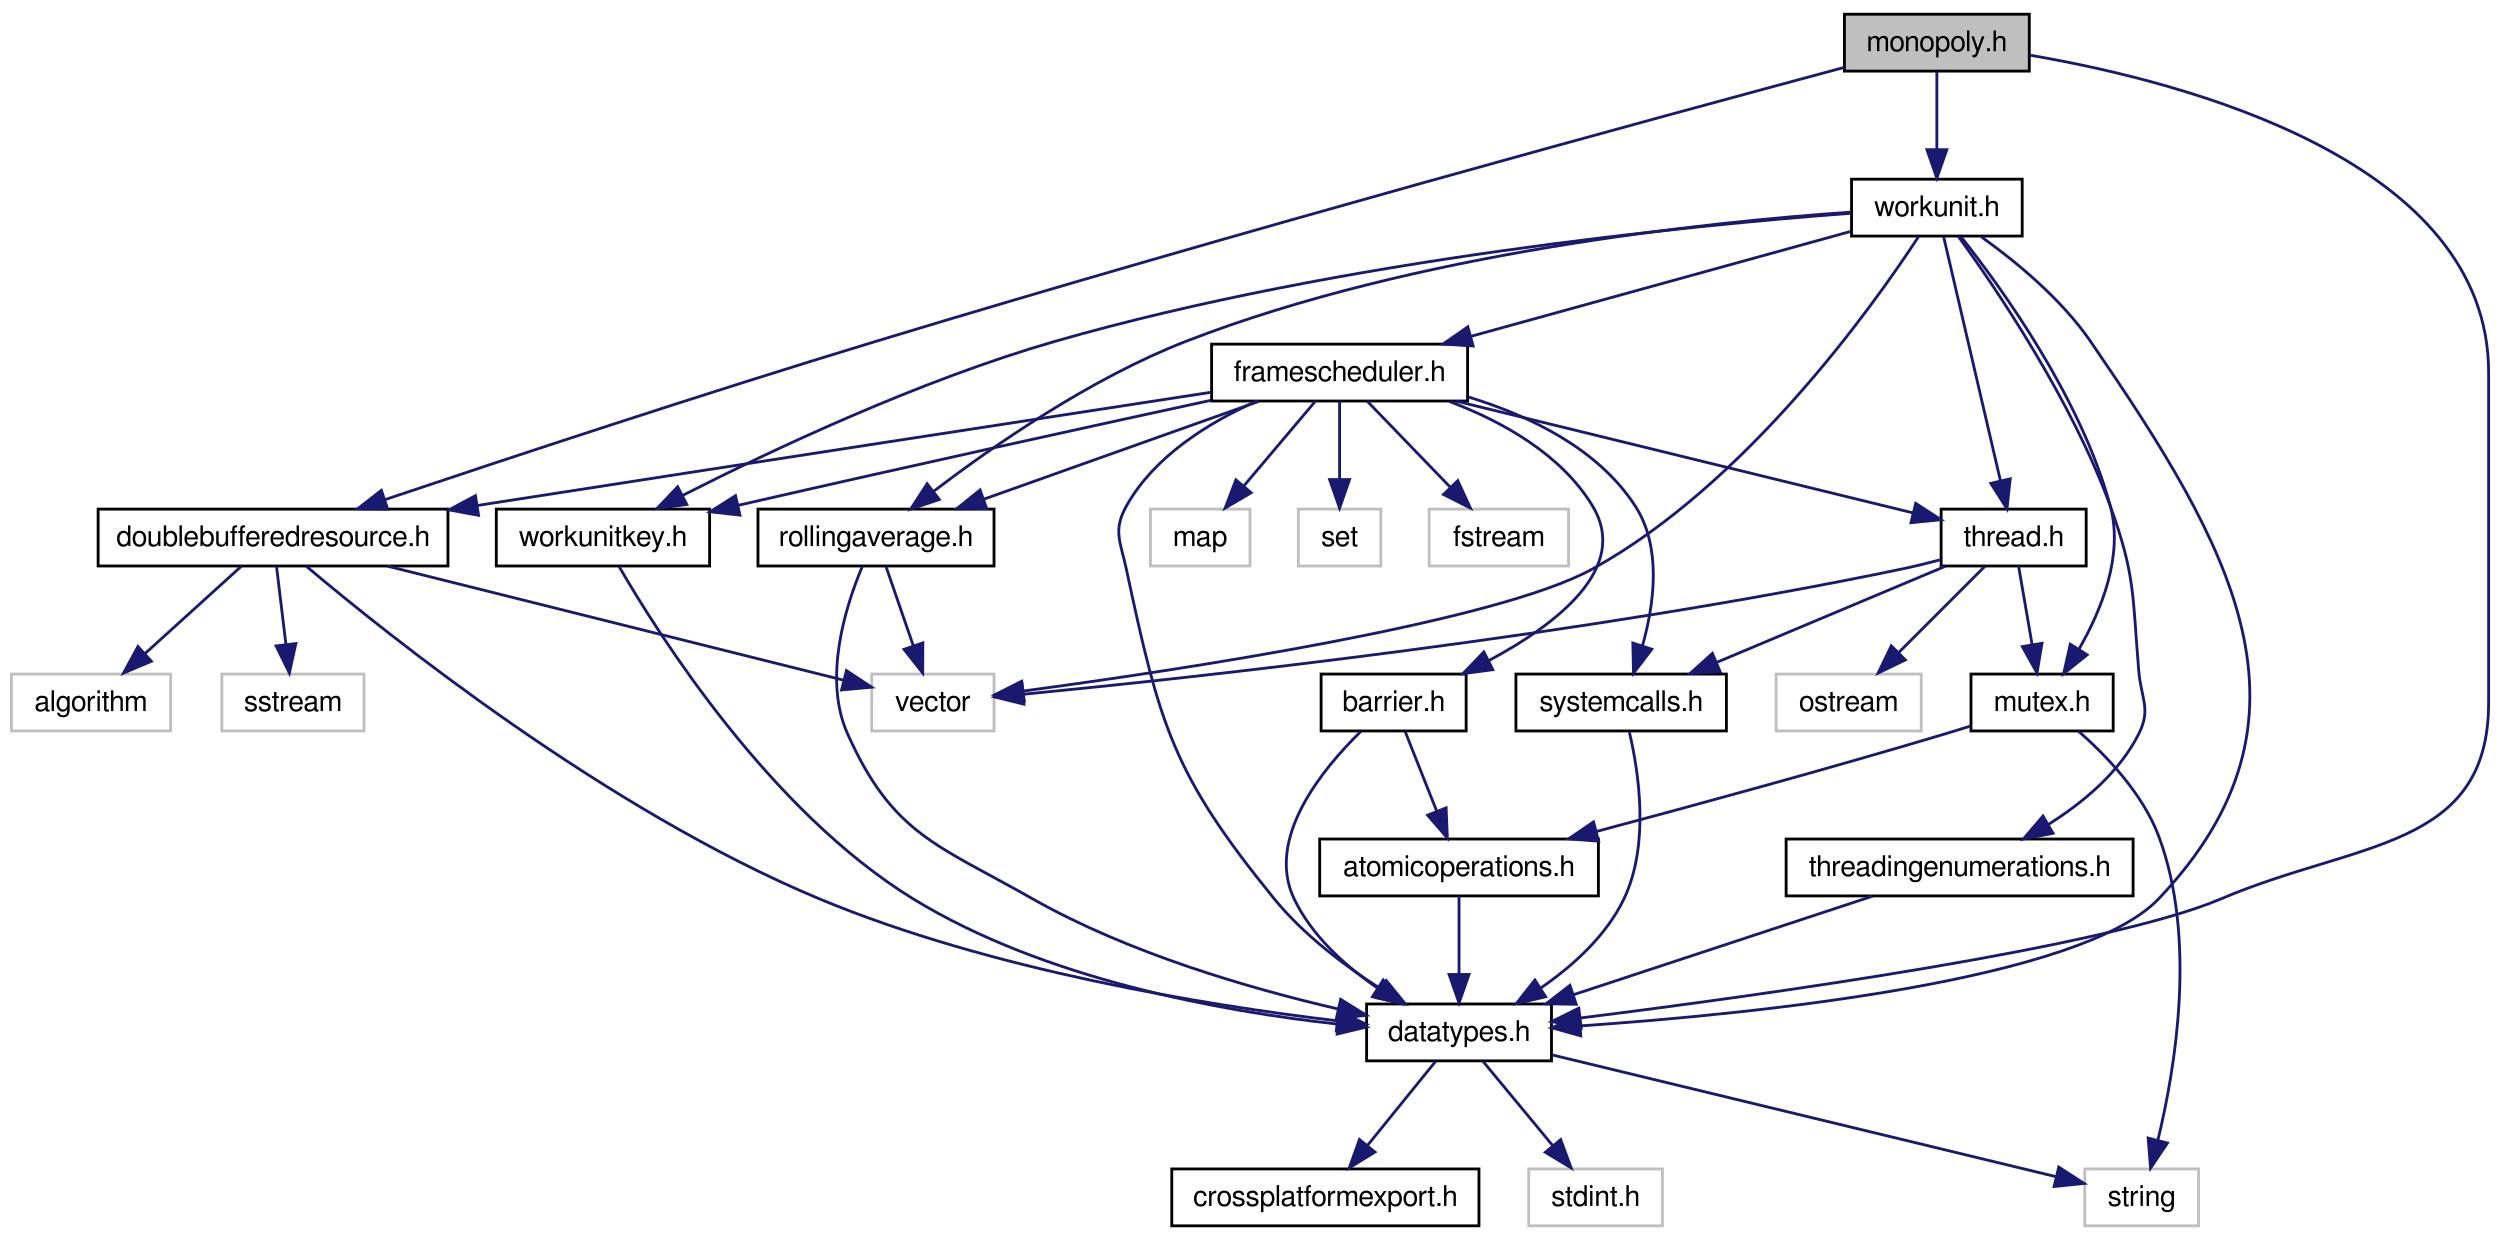
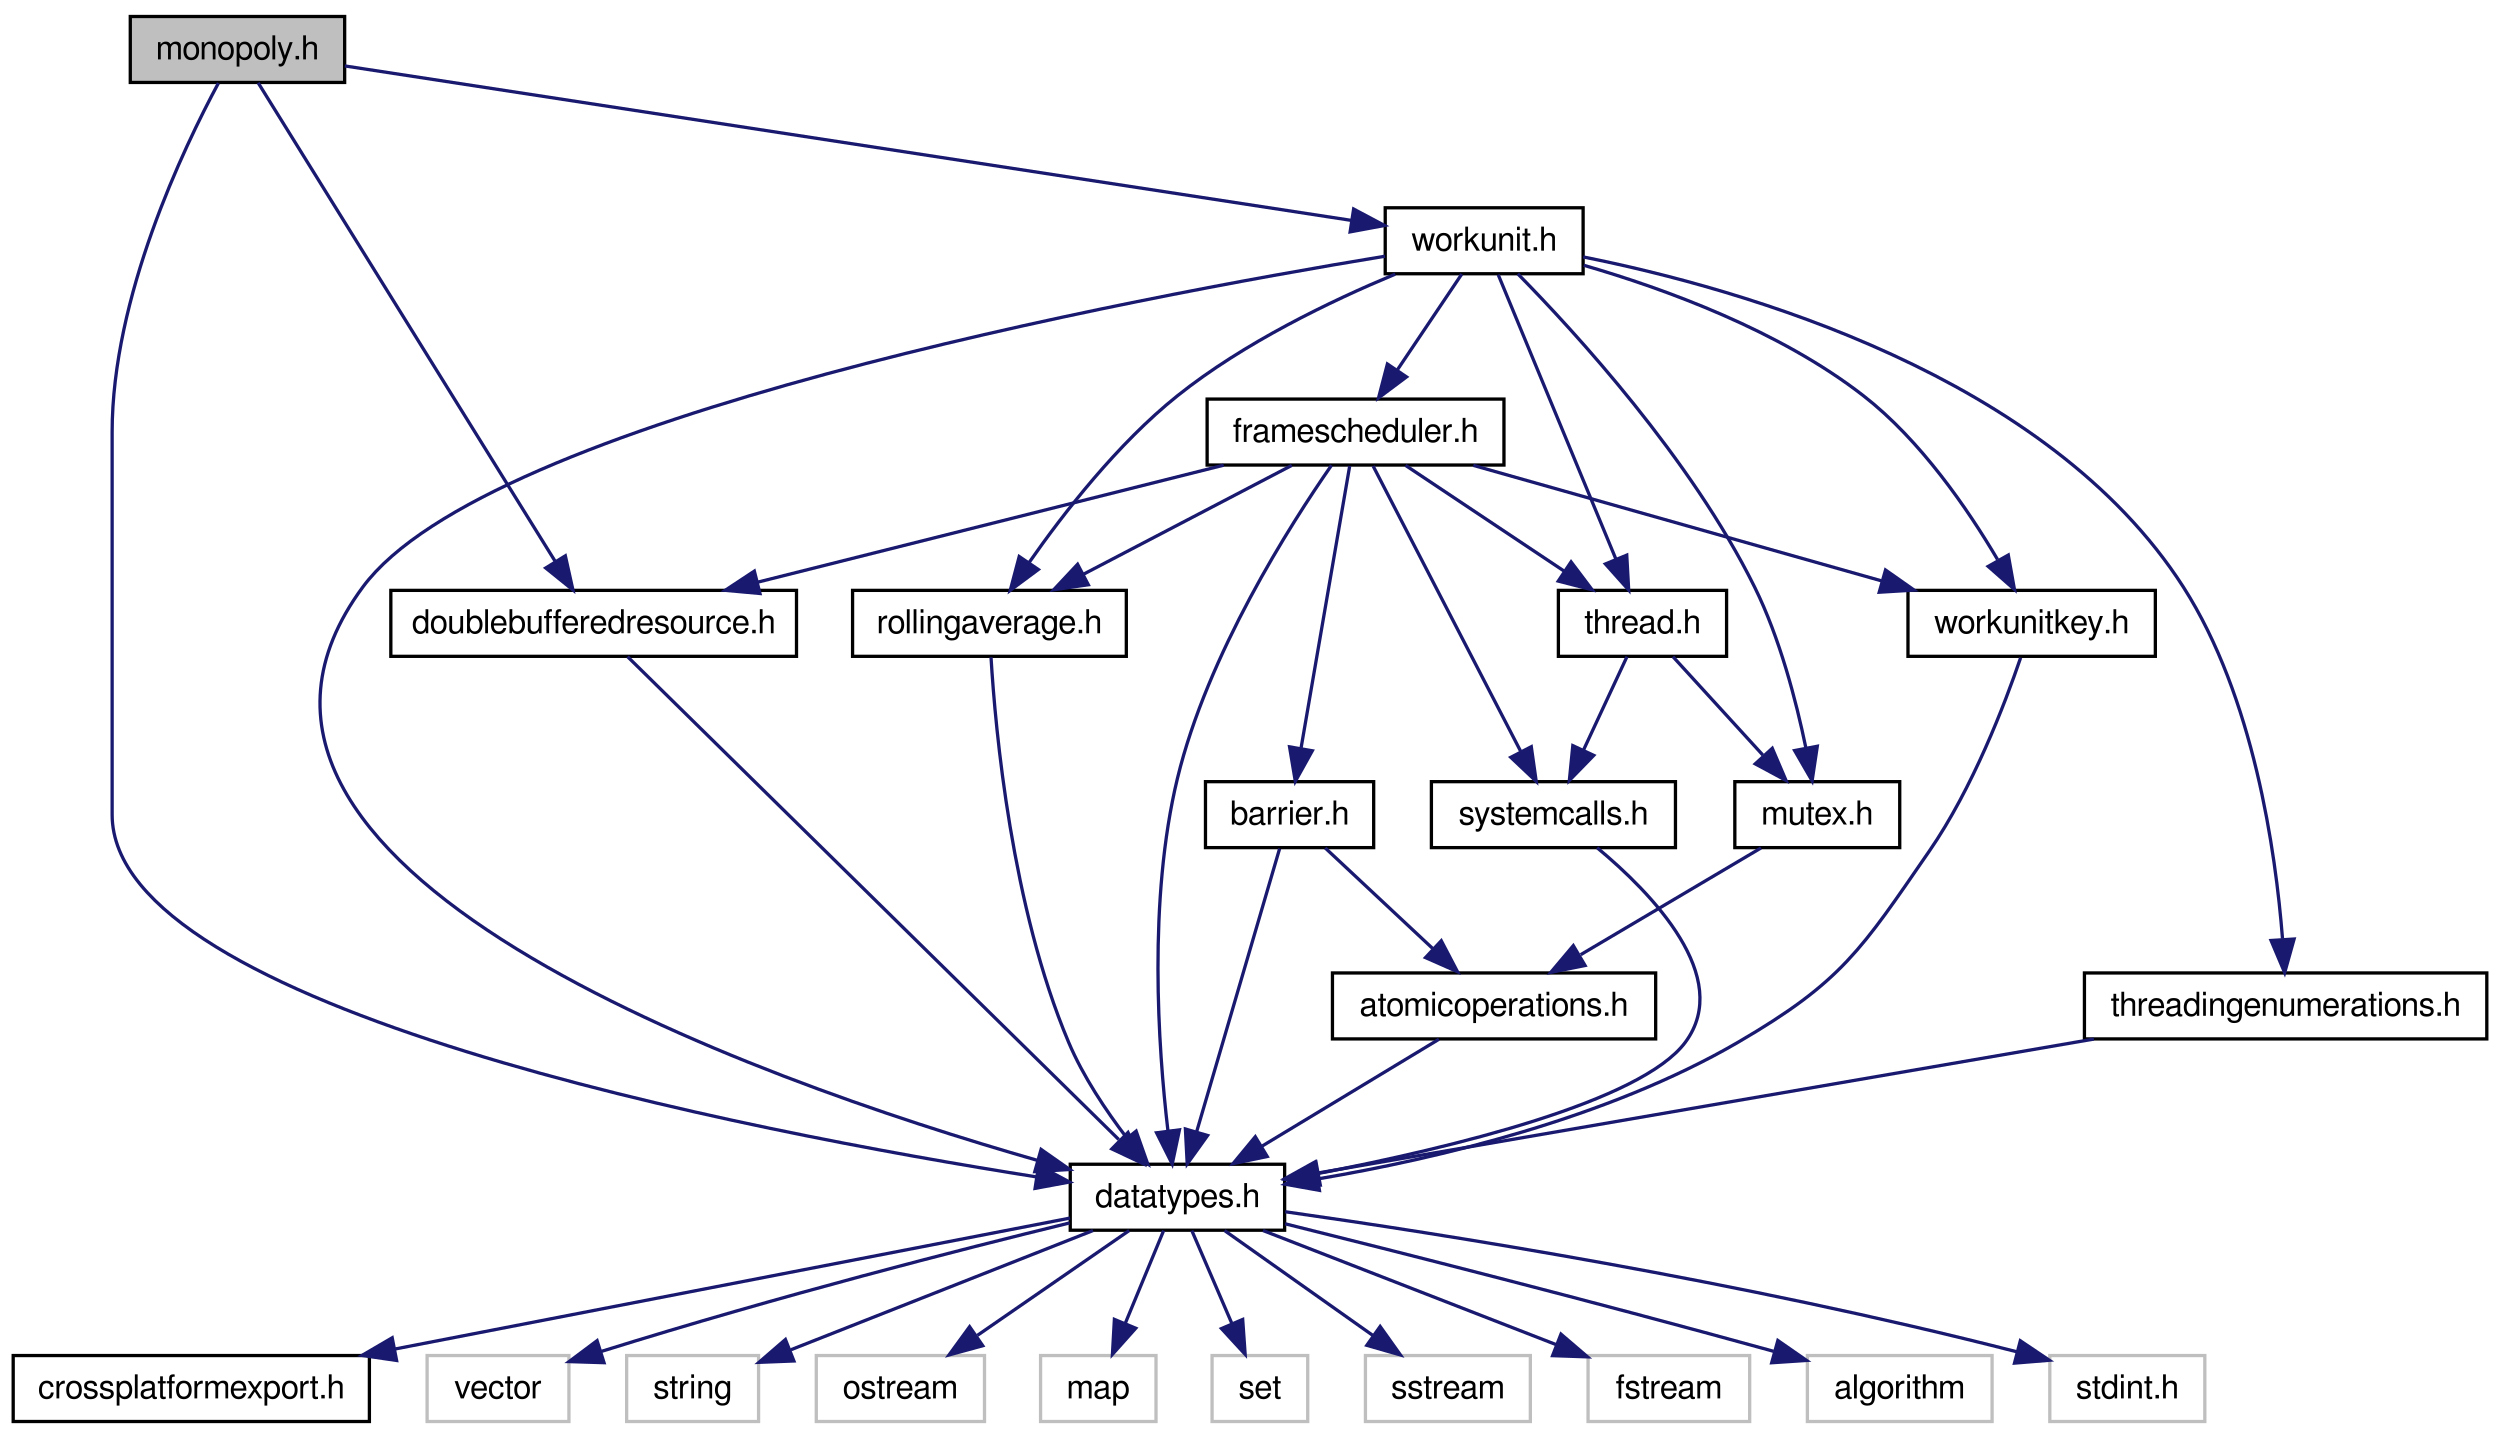
- <svg xmlns="http://www.w3.org/2000/svg" xmlns:xlink="http://www.w3.org/1999/xlink" width="879pt" height="436pt" viewBox="0.00 0.00 879.00 436.00">
+ <svg xmlns="http://www.w3.org/2000/svg" xmlns:xlink="http://www.w3.org/1999/xlink" width="758pt" height="436pt" viewBox="0.00 0.00 758.00 436.00">
  <g id="graph1" class="graph" transform="scale(1 1) rotate(0) translate(4 432)">
-     <polygon fill="white" stroke="white" points="-4,5 -4,-432 876,-432 876,5 -4,5" />
+     <polygon fill="white" stroke="white" points="-4,5 -4,-432 755,-432 755,5 -4,5" />
    <g id="node1" class="node">
-       <polygon fill="#bfbfbf" stroke="black" points="644.5,-407 644.5,-427 709.5,-427 709.5,-407 644.5,-407" />
-       <text text-anchor="middle" x="677" y="-414" font-family="FreeSans" font-size="10.00">monopoly.h</text>
+       <polygon fill="#bfbfbf" stroke="black" points="35.5,-407 35.5,-427 100.5,-427 100.5,-407 35.5,-407" />
+       <text text-anchor="middle" x="68" y="-414" font-family="FreeSans" font-size="10.00">monopoly.h</text>
    </g>
    <g id="node3" class="node">
      <a xlink:href="datatypes_8h.html" target="_top" xlink:title="This file declares a few typedefs to allow flexibility, in case a change is required/desired.">
-         <polygon fill="white" stroke="black" points="476.5,-59 476.5,-79 541.5,-79 541.5,-59 476.5,-59" />
-         <text text-anchor="middle" x="509" y="-66" font-family="FreeSans" font-size="10.00">datatypes.h</text>
+         <polygon fill="white" stroke="black" points="320.5,-59 320.5,-79 385.5,-79 385.5,-59 320.5,-59" />
+         <text text-anchor="middle" x="353" y="-66" font-family="FreeSans" font-size="10.00">datatypes.h</text>
      </a>
    </g>
    <g id="edge2" class="edge">
-       <path fill="none" stroke="midnightblue" d="M709.909,-412.563C765.259,-403.049 871,-375.168 871,-301 871,-301 871,-301 871,-185 871,-133.175 824.665,-136.344 777,-116 737.101,-98.97 616.496,-82.183 551.534,-74.057" />
-       <polygon fill="midnightblue" stroke="midnightblue" points="551.96,-70.583 541.606,-72.828 551.1,-77.53 551.96,-70.583" />
-     </g>
-     <g id="node11" class="node">
+       <path fill="none" stroke="midnightblue" d="M62.229,-406.813C51.598,-387.062 30,-341.9 30,-301 30,-301 30,-301 30,-185 30,-126.11 222.583,-89.002 310.339,-75.15" />
+       <polygon fill="midnightblue" stroke="midnightblue" points="310.905,-78.604 320.252,-73.614 309.833,-71.687 310.905,-78.604" />
+     </g>
+     <g id="node25" class="node">
      <a xlink:href="doublebufferedresource_8h.html" target="_top" xlink:title="This file defines the template double buffered resources that can be attached to a thread...">
-         <polygon fill="white" stroke="black" points="30.5,-233 30.5,-253 153.5,-253 153.5,-233 30.5,-233" />
-         <text text-anchor="middle" x="92" y="-240" font-family="FreeSans" font-size="10.00">doublebufferedresource.h</text>
-       </a>
-     </g>
-     <g id="edge10" class="edge">
-       <path fill="none" stroke="midnightblue" d="M644.442,-408.309C579.473,-390.861 429.213,-349.984 304,-312 243.478,-293.64 173.846,-270.607 131.391,-256.346" />
-       <polygon fill="midnightblue" stroke="midnightblue" points="132.317,-252.965 121.723,-253.092 130.084,-259.599 132.317,-252.965" />
-     </g>
-     <g id="node20" class="node">
+         <polygon fill="white" stroke="black" points="114.5,-233 114.5,-253 237.5,-253 237.5,-233 114.5,-233" />
+         <text text-anchor="middle" x="176" y="-240" font-family="FreeSans" font-size="10.00">doublebufferedresource.h</text>
+       </a>
+     </g>
+     <g id="edge24" class="edge">
+       <path fill="none" stroke="midnightblue" d="M74.273,-406.893C91.796,-378.663 141.464,-298.641 164.279,-261.884" />
+       <polygon fill="midnightblue" stroke="midnightblue" points="167.409,-263.477 169.709,-253.135 161.462,-259.786 167.409,-263.477" />
+     </g>
+     <g id="node28" class="node">
      <a xlink:href="workunit_8h.html" target="_top" xlink:title="This file has the definition of the workunit.">
-         <polygon fill="white" stroke="black" points="647,-349 647,-369 707,-369 707,-349 647,-349" />
-         <text text-anchor="middle" x="677" y="-356" font-family="FreeSans" font-size="10.00">workunit.h</text>
-       </a>
-     </g>
-     <g id="edge20" class="edge">
-       <path fill="none" stroke="midnightblue" d="M677,-406.897C677,-399.339 677,-388.748 677,-379.446" />
-       <polygon fill="midnightblue" stroke="midnightblue" points="680.5,-379.378 677,-369.378 673.5,-379.378 680.5,-379.378" />
+         <polygon fill="white" stroke="black" points="416,-349 416,-369 476,-369 476,-349 416,-349" />
+         <text text-anchor="middle" x="446" y="-356" font-family="FreeSans" font-size="10.00">workunit.h</text>
+       </a>
+     </g>
+     <g id="edge28" class="edge">
+       <path fill="none" stroke="midnightblue" d="M100.555,-412.005C169.568,-401.415 330.397,-376.738 405.727,-365.179" />
+       <polygon fill="midnightblue" stroke="midnightblue" points="406.417,-368.615 415.771,-363.638 405.355,-361.696 406.417,-368.615" />
    </g>
    <g id="node5" class="node">
      <a xlink:href="crossplatformexport_8h.html" target="_top" xlink:title="This file determines what features are offered by the compiler that this library can take advantage o...">
-         <polygon fill="white" stroke="black" points="408,-1 408,-21 516,-21 516,-1 408,-1" />
-         <text text-anchor="middle" x="462" y="-8" font-family="FreeSans" font-size="10.00">crossplatformexport.h</text>
+         <polygon fill="white" stroke="black" points="0,-1 0,-21 108,-21 108,-1 0,-1" />
+         <text text-anchor="middle" x="54" y="-8" font-family="FreeSans" font-size="10.00">crossplatformexport.h</text>
      </a>
    </g>
    <g id="edge4" class="edge">
-       <path fill="none" stroke="midnightblue" d="M500.813,-58.897C494.223,-50.764 484.786,-39.118 476.867,-29.347" />
-       <polygon fill="midnightblue" stroke="midnightblue" points="479.425,-26.943 470.409,-21.378 473.986,-31.351 479.425,-26.943" />
+       <path fill="none" stroke="midnightblue" d="M320.433,-62.683C271.47,-53.185 178.02,-35.057 115.844,-22.997" />
+       <polygon fill="midnightblue" stroke="midnightblue" points="116.247,-19.51 105.764,-21.041 114.914,-26.381 116.247,-19.51" />
    </g>
    <g id="node7" class="node">
-       <polygon fill="white" stroke="#bfbfbf" points="729,-1 729,-21 769,-21 769,-1 729,-1" />
-       <text text-anchor="middle" x="749" y="-8" font-family="FreeSans" font-size="10.00">string</text>
+       <polygon fill="white" stroke="#bfbfbf" points="125.5,-1 125.5,-21 168.5,-21 168.5,-1 125.5,-1" />
+       <text text-anchor="middle" x="147" y="-8" font-family="FreeSans" font-size="10.00">vector</text>
    </g>
    <g id="edge6" class="edge">
-       <path fill="none" stroke="midnightblue" d="M541.617,-61.117C588.346,-49.825 673.686,-29.201 718.951,-18.262" />
-       <polygon fill="midnightblue" stroke="midnightblue" points="719.864,-21.642 728.762,-15.891 718.22,-14.838 719.864,-21.642" />
+       <path fill="none" stroke="midnightblue" d="M320.307,-61.21C286.788,-53.018 232.988,-39.302 178.389,-22.27" />
+       <polygon fill="midnightblue" stroke="midnightblue" points="179.139,-18.836 168.55,-19.166 177.034,-25.512 179.139,-18.836" />
    </g>
    <g id="node9" class="node">
-       <polygon fill="white" stroke="#bfbfbf" points="533.5,-1 533.5,-21 580.5,-21 580.5,-1 533.5,-1" />
-       <text text-anchor="middle" x="557" y="-8" font-family="FreeSans" font-size="10.00">stdint.h</text>
+       <polygon fill="white" stroke="#bfbfbf" points="186,-1 186,-21 226,-21 226,-1 186,-1" />
+       <text text-anchor="middle" x="206" y="-8" font-family="FreeSans" font-size="10.00">string</text>
    </g>
    <g id="edge8" class="edge">
-       <path fill="none" stroke="midnightblue" d="M517.361,-58.897C524.092,-50.764 533.73,-39.118 541.816,-29.347" />
-       <polygon fill="midnightblue" stroke="midnightblue" points="544.732,-31.313 548.412,-21.378 539.34,-26.85 544.732,-31.313" />
+       <path fill="none" stroke="midnightblue" d="M327.395,-58.897C301.865,-48.825 262.682,-33.364 235.778,-22.749" />
+       <polygon fill="midnightblue" stroke="midnightblue" points="236.709,-19.354 226.122,-18.939 234.139,-25.865 236.709,-19.354" />
+     </g>
+     <g id="node11" class="node">
+       <polygon fill="white" stroke="#bfbfbf" points="243.5,-1 243.5,-21 294.5,-21 294.5,-1 243.5,-1" />
+       <text text-anchor="middle" x="269" y="-8" font-family="FreeSans" font-size="10.00">ostream</text>
+     </g>
+     <g id="edge10" class="edge">
+       <path fill="none" stroke="midnightblue" d="M338.368,-58.897C325.678,-50.135 307.085,-37.297 292.341,-27.116" />
+       <polygon fill="midnightblue" stroke="midnightblue" points="293.964,-23.983 283.746,-21.182 289.986,-29.744 293.964,-23.983" />
+     </g>
+     <g id="node13" class="node">
+       <polygon fill="white" stroke="#bfbfbf" points="311.5,-1 311.5,-21 346.5,-21 346.5,-1 311.5,-1" />
+       <text text-anchor="middle" x="329" y="-8" font-family="FreeSans" font-size="10.00">map</text>
    </g>
    <g id="edge12" class="edge">
-       <path fill="none" stroke="midnightblue" d="M103.653,-232.939C132.266,-208.789 209.122,-147.231 284,-116 344.435,-90.793 419.836,-78.59 466.188,-73.077" />
-       <polygon fill="midnightblue" stroke="midnightblue" points="466.648,-76.547 476.188,-71.938 465.856,-69.592 466.648,-76.547" />
-     </g>
-     <g id="node14" class="node">
-       <polygon fill="white" stroke="#bfbfbf" points="0,-175 0,-195 56,-195 56,-175 0,-175" />
-       <text text-anchor="middle" x="28" y="-182" font-family="FreeSans" font-size="10.00">algorithm</text>
+       <path fill="none" stroke="midnightblue" d="M348.82,-58.897C345.624,-51.175 341.118,-40.286 337.21,-30.841" />
+       <polygon fill="midnightblue" stroke="midnightblue" points="340.352,-29.279 333.294,-21.378 333.884,-31.956 340.352,-29.279" />
+     </g>
+     <g id="node15" class="node">
+       <polygon fill="white" stroke="#bfbfbf" points="363.5,-1 363.5,-21 392.5,-21 392.5,-1 363.5,-1" />
+       <text text-anchor="middle" x="378" y="-8" font-family="FreeSans" font-size="10.00">set</text>
    </g>
    <g id="edge14" class="edge">
-       <path fill="none" stroke="midnightblue" d="M80.852,-232.897C71.515,-224.435 57.982,-212.172 46.948,-202.172" />
-       <polygon fill="midnightblue" stroke="midnightblue" points="49.211,-199.499 39.451,-195.378 44.511,-204.686 49.211,-199.499" />
-     </g>
-     <g id="node16" class="node">
-       <polygon fill="white" stroke="#bfbfbf" points="74,-175 74,-195 124,-195 124,-175 74,-175" />
-       <text text-anchor="middle" x="99" y="-182" font-family="FreeSans" font-size="10.00">sstream</text>
+       <path fill="none" stroke="midnightblue" d="M357.355,-58.897C360.683,-51.175 365.377,-40.286 369.448,-30.841" />
+       <polygon fill="midnightblue" stroke="midnightblue" points="372.783,-31.946 373.527,-21.378 366.354,-29.175 372.783,-31.946" />
+     </g>
+     <g id="node17" class="node">
+       <polygon fill="white" stroke="#bfbfbf" points="410,-1 410,-21 460,-21 460,-1 410,-1" />
+       <text text-anchor="middle" x="435" y="-8" font-family="FreeSans" font-size="10.00">sstream</text>
    </g>
    <g id="edge16" class="edge">
-       <path fill="none" stroke="midnightblue" d="M93.219,-232.897C94.132,-225.339 95.41,-214.748 96.532,-205.446" />
-       <polygon fill="midnightblue" stroke="midnightblue" points="100.024,-205.725 97.748,-195.378 93.075,-204.886 100.024,-205.725" />
-     </g>
-     <g id="node18" class="node">
-       <polygon fill="white" stroke="#bfbfbf" points="302.5,-175 302.5,-195 345.5,-195 345.5,-175 302.5,-175" />
-       <text text-anchor="middle" x="324" y="-182" font-family="FreeSans" font-size="10.00">vector</text>
+       <path fill="none" stroke="midnightblue" d="M367.283,-58.897C379.671,-50.135 397.822,-37.297 412.215,-27.116" />
+       <polygon fill="midnightblue" stroke="midnightblue" points="414.462,-29.814 420.605,-21.182 410.42,-24.099 414.462,-29.814" />
+     </g>
+     <g id="node19" class="node">
+       <polygon fill="white" stroke="#bfbfbf" points="477.5,-1 477.5,-21 526.5,-21 526.5,-1 477.5,-1" />
+       <text text-anchor="middle" x="502" y="-8" font-family="FreeSans" font-size="10.00">fstream</text>
    </g>
    <g id="edge18" class="edge">
-       <path fill="none" stroke="midnightblue" d="M132.146,-232.963C177.698,-221.575 251.039,-203.24 292.606,-192.849" />
-       <polygon fill="midnightblue" stroke="midnightblue" points="293.6,-196.208 302.453,-190.387 291.902,-189.417 293.6,-196.208" />
+       <path fill="none" stroke="midnightblue" d="M378.954,-58.897C403.608,-49.3 440.824,-34.813 467.871,-24.285" />
+       <polygon fill="midnightblue" stroke="midnightblue" points="469.284,-27.491 477.333,-20.602 466.744,-20.968 469.284,-27.491" />
+     </g>
+     <g id="node21" class="node">
+       <polygon fill="white" stroke="#bfbfbf" points="544,-1 544,-21 600,-21 600,-1 544,-1" />
+       <text text-anchor="middle" x="572" y="-8" font-family="FreeSans" font-size="10.00">algorithm</text>
+     </g>
+     <g id="edge20" class="edge">
+       <path fill="none" stroke="midnightblue" d="M385.643,-60.949C420.145,-52.357 476.381,-38.117 533.779,-22.278" />
+       <polygon fill="midnightblue" stroke="midnightblue" points="535.047,-25.558 543.749,-19.514 533.177,-18.813 535.047,-25.558" />
+     </g>
+     <g id="node23" class="node">
+       <polygon fill="white" stroke="#bfbfbf" points="617.5,-1 617.5,-21 664.5,-21 664.5,-1 617.5,-1" />
+       <text text-anchor="middle" x="641" y="-8" font-family="FreeSans" font-size="10.00">stdint.h</text>
    </g>
    <g id="edge22" class="edge">
-       <path fill="none" stroke="midnightblue" d="M692.659,-348.714C704.618,-340.149 720.739,-326.966 731,-312 780.626,-239.616 815.432,-179.641 755,-116 727.702,-87.252 614.48,-75.612 551.591,-71.294" />
-       <polygon fill="midnightblue" stroke="midnightblue" points="551.786,-67.799 541.579,-70.639 551.329,-74.784 551.786,-67.799" />
-     </g>
-     <g id="edge84" class="edge">
-       <path fill="none" stroke="midnightblue" d="M670.547,-348.768C654.491,-324.236 610.112,-261.895 556,-232 521.869,-213.144 410.854,-196.416 355.697,-189.023" />
-       <polygon fill="midnightblue" stroke="midnightblue" points="356.136,-185.551 345.764,-187.712 355.22,-192.491 356.136,-185.551" />
-     </g>
-     <g id="node23" class="node">
+       <path fill="none" stroke="midnightblue" d="M385.671,-64.601C432.852,-57.903 522.88,-43.832 607.588,-22.114" />
+       <polygon fill="midnightblue" stroke="midnightblue" points="608.561,-25.477 617.355,-19.569 606.796,-18.704 608.561,-25.477" />
+     </g>
+     <g id="edge26" class="edge">
+       <path fill="none" stroke="midnightblue" d="M186.281,-232.893C215.365,-204.302 298.487,-122.589 335.2,-86.498" />
+       <polygon fill="midnightblue" stroke="midnightblue" points="338.013,-88.641 342.69,-79.135 333.105,-83.649 338.013,-88.641" />
+     </g>
+     <g id="edge30" class="edge">
+       <path fill="none" stroke="midnightblue" d="M415.927,-354.317C339.958,-341.813 143.686,-305.08 106,-254 43.125,-168.778 224.619,-104.863 310.585,-80.162" />
+       <polygon fill="midnightblue" stroke="midnightblue" points="311.653,-83.498 320.326,-77.414 309.752,-76.761 311.653,-83.498" />
+     </g>
+     <g id="node31" class="node">
      <a xlink:href="framescheduler_8h.html" target="_top" xlink:title="This file has the Declarations for the main FrameScheduler class.">
-         <polygon fill="white" stroke="black" points="422,-291 422,-311 512,-311 512,-291 422,-291" />
-         <text text-anchor="middle" x="467" y="-298" font-family="FreeSans" font-size="10.00">framescheduler.h</text>
-       </a>
-     </g>
-     <g id="edge24" class="edge">
-       <path fill="none" stroke="midnightblue" d="M646.912,-350.69C611.918,-341.025 553.76,-324.962 513.067,-313.723" />
-       <polygon fill="midnightblue" stroke="midnightblue" points="513.952,-310.337 503.381,-311.048 512.088,-317.084 513.952,-310.337" />
-     </g>
-     <g id="node27" class="node">
+         <polygon fill="white" stroke="black" points="362,-291 362,-311 452,-311 452,-291 362,-291" />
+         <text text-anchor="middle" x="407" y="-298" font-family="FreeSans" font-size="10.00">framescheduler.h</text>
+       </a>
+     </g>
+     <g id="edge32" class="edge">
+       <path fill="none" stroke="midnightblue" d="M439.207,-348.897C433.848,-340.928 426.223,-329.587 419.736,-319.941" />
+       <polygon fill="midnightblue" stroke="midnightblue" points="422.463,-317.723 413.978,-311.378 416.654,-321.629 422.463,-317.723" />
+     </g>
+     <g id="node35" class="node">
      <a xlink:href="thread_8h.html" target="_top" xlink:title="This file defines a minimalistic cross-platform thread that the scheduler uses to schedule tasks...">
-         <polygon fill="white" stroke="black" points="678.5,-233 678.5,-253 729.5,-253 729.5,-233 678.5,-233" />
-         <text text-anchor="middle" x="704" y="-240" font-family="FreeSans" font-size="10.00">thread.h</text>
-       </a>
-     </g>
-     <g id="edge80" class="edge">
-       <path fill="none" stroke="midnightblue" d="M679.396,-348.706C683.871,-329.482 693.567,-287.825 699.361,-262.929" />
-       <polygon fill="midnightblue" stroke="midnightblue" points="702.79,-263.639 701.648,-253.106 695.972,-262.052 702.79,-263.639" />
-     </g>
-     <g id="node32" class="node">
+         <polygon fill="white" stroke="black" points="468.5,-233 468.5,-253 519.5,-253 519.5,-233 468.5,-233" />
+         <text text-anchor="middle" x="494" y="-240" font-family="FreeSans" font-size="10.00">thread.h</text>
+       </a>
+     </g>
+     <g id="edge74" class="edge">
+       <path fill="none" stroke="midnightblue" d="M450.26,-348.706C458.25,-329.396 475.607,-287.451 485.891,-262.596" />
+       <polygon fill="midnightblue" stroke="midnightblue" points="489.229,-263.684 489.818,-253.106 482.761,-261.007 489.229,-263.684" />
+     </g>
+     <g id="node40" class="node">
      <a xlink:href="mutex_8h.html" target="_top" xlink:title="This file declares and defines a mutex that is a partial implementation.">
-         <polygon fill="white" stroke="black" points="689,-175 689,-195 739,-195 739,-175 689,-175" />
-         <text text-anchor="middle" x="714" y="-182" font-family="FreeSans" font-size="10.00">mutex.h</text>
-       </a>
+         <polygon fill="white" stroke="black" points="522,-175 522,-195 572,-195 572,-175 522,-175" />
+         <text text-anchor="middle" x="547" y="-182" font-family="FreeSans" font-size="10.00">mutex.h</text>
+       </a>
+     </g>
+     <g id="edge66" class="edge">
+       <path fill="none" stroke="midnightblue" d="M456.207,-348.962C473.545,-331.338 508.741,-292.985 528,-254 535.643,-238.53 540.585,-219.538 543.507,-205.399" />
+       <polygon fill="midnightblue" stroke="midnightblue" points="547.005,-205.737 545.431,-195.259 540.128,-204.432 547.005,-205.737" />
+     </g>
+     <g id="node45" class="node">
+       <a xlink:href="workunitkey_8h.html" target="_top" xlink:title="This file defines the metadata used to sort workunits.">
+         <polygon fill="white" stroke="black" points="574.5,-233 574.5,-253 649.5,-253 649.5,-233 574.5,-233" />
+         <text text-anchor="middle" x="612" y="-240" font-family="FreeSans" font-size="10.00">workunitkey.h</text>
+       </a>
+     </g>
+     <g id="edge76" class="edge">
+       <path fill="none" stroke="midnightblue" d="M476.183,-351.573C500.839,-344.417 535.635,-331.732 561,-312 578.361,-298.495 592.661,-277.614 601.656,-262.359" />
+       <polygon fill="midnightblue" stroke="midnightblue" points="604.913,-263.709 606.78,-253.28 598.817,-260.269 604.913,-263.709" />
+     </g>
+     <g id="node49" class="node">
+       <a xlink:href="rollingaverage_8h.html" target="_top" xlink:title="This stores the implementation and the declaration of the RollingAverage, BufferedRollingAverage, WeightedRollingAverage and the DefaultRollingAverage.">
+         <polygon fill="white" stroke="black" points="254.5,-233 254.5,-253 337.5,-253 337.5,-233 254.5,-233" />
+         <text text-anchor="middle" x="296" y="-240" font-family="FreeSans" font-size="10.00">rollingaverage.h</text>
+       </a>
+     </g>
+     <g id="edge68" class="edge">
+       <path fill="none" stroke="midnightblue" d="M419.038,-348.88C399.488,-340.743 373.069,-328.036 353,-312 334.905,-297.542 318.557,-276.527 308.057,-261.493" />
+       <polygon fill="midnightblue" stroke="midnightblue" points="310.819,-259.33 302.311,-253.017 305.025,-263.258 310.819,-259.33" />
+     </g>
+     <g id="node58" class="node">
+       <a xlink:href="threadingenumerations_8h.html" target="_top" xlink:title="Any enumerations the threading library requires are all declared here.">
+         <polygon fill="white" stroke="black" points="628,-117 628,-137 750,-137 750,-117 628,-117" />
+         <text text-anchor="middle" x="689" y="-124" font-family="FreeSans" font-size="10.00">threadingenumerations.h</text>
+       </a>
+     </g>
+     <g id="edge70" class="edge">
+       <path fill="none" stroke="midnightblue" d="M476.033,-354.096C524.063,-344.474 616.924,-318.168 658,-254 679.318,-220.698 685.977,-173.904 688.057,-147.406" />
+       <polygon fill="midnightblue" stroke="midnightblue" points="691.572,-147.286 688.712,-137.085 684.586,-146.843 691.572,-147.286" />
+     </g>
+     <g id="edge34" class="edge">
+       <path fill="none" stroke="midnightblue" d="M399.713,-290.926C387.204,-272.941 362.115,-233.655 353,-196 344.093,-159.205 347.134,-114.636 350.103,-89.273" />
+       <polygon fill="midnightblue" stroke="midnightblue" points="353.611,-89.434 351.418,-79.069 346.668,-88.539 353.611,-89.434" />
+     </g>
+     <g id="edge36" class="edge">
+       <path fill="none" stroke="midnightblue" d="M367.027,-290.963C327.815,-281.118 267.922,-266.08 225.672,-255.472" />
+       <polygon fill="midnightblue" stroke="midnightblue" points="226.422,-252.051 215.871,-253.011 224.717,-258.841 226.422,-252.051" />
+     </g>
+     <g id="edge38" class="edge">
+       <path fill="none" stroke="midnightblue" d="M422.154,-290.897C435.421,-282.052 454.919,-269.054 470.256,-258.829" />
+       <polygon fill="midnightblue" stroke="midnightblue" points="472.348,-261.641 478.728,-253.182 468.466,-255.817 472.348,-261.641" />
+     </g>
+     <g id="node37" class="node">
+       <a xlink:href="systemcalls_8h.html" target="_top" xlink:title="This file defines a minimalistic cross-platform thread that the scheduler uses to schedule tasks...">
+         <polygon fill="white" stroke="black" points="430,-175 430,-195 504,-195 504,-175 430,-175" />
+         <text text-anchor="middle" x="467" y="-182" font-family="FreeSans" font-size="10.00">systemcalls.h</text>
+       </a>
+     </g>
+     <g id="edge54" class="edge">
+       <path fill="none" stroke="midnightblue" d="M412.325,-290.706C422.357,-271.31 444.202,-229.076 457.036,-204.264" />
+       <polygon fill="midnightblue" stroke="midnightblue" points="460.287,-205.596 461.773,-195.106 454.07,-202.38 460.287,-205.596" />
+     </g>
+     <g id="edge50" class="edge">
+       <path fill="none" stroke="midnightblue" d="M442.708,-290.897C477.143,-281.155 529.391,-266.372 566.728,-255.809" />
+       <polygon fill="midnightblue" stroke="midnightblue" points="567.688,-259.174 576.358,-253.084 565.782,-252.439 567.688,-259.174" />
+     </g>
+     <g id="edge56" class="edge">
+       <path fill="none" stroke="midnightblue" d="M387.665,-290.897C370.185,-281.763 344.226,-268.199 324.391,-257.835" />
+       <polygon fill="midnightblue" stroke="midnightblue" points="325.97,-254.711 315.486,-253.182 322.728,-260.915 325.97,-254.711" />
+     </g>
+     <g id="node52" class="node">
+       <a xlink:href="barrier_8h.html" target="_top" xlink:title="The declaration of the Mezzanine::Threading::Barrier Barrier synchronization primitive.">
+         <polygon fill="white" stroke="black" points="361.5,-175 361.5,-195 412.5,-195 412.5,-175 361.5,-175" />
+         <text text-anchor="middle" x="387" y="-182" font-family="FreeSans" font-size="10.00">barrier.h</text>
+       </a>
+     </g>
+     <g id="edge60" class="edge">
+       <path fill="none" stroke="midnightblue" d="M405.225,-290.706C401.926,-271.568 394.793,-230.198 390.494,-205.265" />
+       <polygon fill="midnightblue" stroke="midnightblue" points="393.891,-204.365 388.742,-195.106 386.992,-205.555 393.891,-204.365" />
+     </g>
+     <g id="edge40" class="edge">
+       <path fill="none" stroke="midnightblue" d="M489.297,-232.897C485.664,-225.093 480.525,-214.054 476.096,-204.54" />
+       <polygon fill="midnightblue" stroke="midnightblue" points="479.224,-202.966 471.831,-195.378 472.878,-205.921 479.224,-202.966" />
+     </g>
+     <g id="edge44" class="edge">
+       <path fill="none" stroke="midnightblue" d="M503.232,-232.897C510.739,-224.682 521.521,-212.883 530.505,-203.051" />
+       <polygon fill="midnightblue" stroke="midnightblue" points="533.355,-205.121 537.517,-195.378 528.188,-200.399 533.355,-205.121" />
+     </g>
+     <g id="edge42" class="edge">
+       <path fill="none" stroke="midnightblue" d="M480.243,-174.97C496.879,-161.142 521.583,-135.698 507,-116 493.66,-97.981 436.575,-84.09 395.803,-76.229" />
+       <polygon fill="midnightblue" stroke="midnightblue" points="396.298,-72.761 385.825,-74.361 395.01,-79.641 396.298,-72.761" />
+     </g>
+     <g id="node42" class="node">
+       <a xlink:href="atomicoperations_8h.html" target="_top" xlink:title="Simple thread safe ways to check and change a specified variable atomically.">
+         <polygon fill="white" stroke="black" points="400,-117 400,-137 498,-137 498,-117 400,-117" />
+         <text text-anchor="middle" x="449" y="-124" font-family="FreeSans" font-size="10.00">atomicoperations.h</text>
+       </a>
+     </g>
+     <g id="edge46" class="edge">
+       <path fill="none" stroke="midnightblue" d="M529.93,-174.897C514.846,-165.97 492.611,-152.811 475.262,-142.543" />
+       <polygon fill="midnightblue" stroke="midnightblue" points="476.592,-139.263 466.203,-137.182 473.027,-145.287 476.592,-139.263" />
+     </g>
+     <g id="edge48" class="edge">
+       <path fill="none" stroke="midnightblue" d="M432.278,-116.897C417.502,-107.97 395.721,-94.811 378.726,-84.543" />
+       <polygon fill="midnightblue" stroke="midnightblue" points="380.221,-81.357 369.852,-79.182 376.602,-87.349 380.221,-81.357" />
+     </g>
+     <g id="edge52" class="edge">
+       <path fill="none" stroke="midnightblue" d="M608.655,-232.571C603.855,-218.505 594.124,-193.026 581,-174 560.301,-143.991 554.499,-134.353 523,-116 483.267,-92.85 431.649,-80.686 395.763,-74.586" />
+       <polygon fill="midnightblue" stroke="midnightblue" points="396.052,-71.088 385.622,-72.952 394.938,-77.999 396.052,-71.088" />
+     </g>
+     <g id="edge58" class="edge">
+       <path fill="none" stroke="midnightblue" d="M296.477,-232.7C297.813,-210.519 302.721,-156.931 320,-116 324.374,-105.638 331.302,-95.281 337.683,-86.938" />
+       <polygon fill="midnightblue" stroke="midnightblue" points="340.478,-89.046 344.004,-79.055 335.017,-84.667 340.478,-89.046" />
+     </g>
+     <g id="edge62" class="edge">
+       <path fill="none" stroke="midnightblue" d="M383.983,-174.706C378.348,-155.482 366.138,-113.825 358.841,-88.929" />
+       <polygon fill="midnightblue" stroke="midnightblue" points="362.133,-87.717 355.962,-79.106 355.416,-89.686 362.133,-87.717" />
+     </g>
+     <g id="edge64" class="edge">
+       <path fill="none" stroke="midnightblue" d="M397.8,-174.897C406.757,-166.517 419.7,-154.409 430.332,-144.464" />
+       <polygon fill="midnightblue" stroke="midnightblue" points="432.995,-146.765 437.907,-137.378 428.213,-141.653 432.995,-146.765" />
    </g>
    <g id="edge72" class="edge">
-       <path fill="none" stroke="midnightblue" d="M685.443,-348.811C699.625,-330.958 727.69,-292.27 738,-254 742.664,-236.686 734.857,-217.452 726.931,-203.699" />
-       <polygon fill="midnightblue" stroke="midnightblue" points="729.849,-201.764 721.577,-195.144 723.915,-205.478 729.849,-201.764" />
-     </g>
-     <g id="node41" class="node">
-       <a xlink:href="workunitkey_8h.html" target="_top" xlink:title="This file defines the metadata used to sort workunits.">
-         <polygon fill="white" stroke="black" points="170.5,-233 170.5,-253 245.5,-253 245.5,-233 170.5,-233" />
-         <text text-anchor="middle" x="208" y="-240" font-family="FreeSans" font-size="10.00">workunitkey.h</text>
-       </a>
-     </g>
-     <g id="edge82" class="edge">
-       <path fill="none" stroke="midnightblue" d="M646.959,-357.038C590.951,-352.814 467.184,-340.803 367,-312 319.3,-298.286 267.063,-273.601 235.936,-257.775" />
-       <polygon fill="midnightblue" stroke="midnightblue" points="237.476,-254.631 226.982,-253.17 234.274,-260.856 237.476,-254.631" />
-     </g>
-     <g id="node45" class="node">
-       <a xlink:href="rollingaverage_8h.html" target="_top" xlink:title="This stores the implementation and the declaration of the RollingAverage, BufferedRollingAverage, WeightedRollingAverage and the DefaultRollingAverage.">
-         <polygon fill="white" stroke="black" points="262.5,-233 262.5,-253 345.5,-253 345.5,-233 262.5,-233" />
-         <text text-anchor="middle" x="304" y="-240" font-family="FreeSans" font-size="10.00">rollingaverage.h</text>
-       </a>
-     </g>
-     <g id="edge74" class="edge">
-       <path fill="none" stroke="midnightblue" d="M646.685,-357.408C596.509,-353.947 493.722,-343.334 413,-312 379.568,-299.023 345.314,-275.284 324.346,-259.324" />
-       <polygon fill="midnightblue" stroke="midnightblue" points="326.261,-256.38 316.214,-253.014 321.969,-261.91 326.261,-256.38" />
-     </g>
-     <g id="node61" class="node">
-       <a xlink:href="threadingenumerations_8h.html" target="_top" xlink:title="Any enumerations the threading library requires are all declared here.">
-         <polygon fill="white" stroke="black" points="624,-117 624,-137 746,-137 746,-117 624,-117" />
-         <text text-anchor="middle" x="685" y="-124" font-family="FreeSans" font-size="10.00">threadingenumerations.h</text>
-       </a>
-     </g>
-     <g id="edge76" class="edge">
-       <path fill="none" stroke="midnightblue" d="M684.552,-348.884C697.629,-330.834 724.393,-291.45 738,-254 746.933,-229.414 745.77,-222.063 748,-196 748.834,-186.258 752.384,-182.74 748,-174 741.206,-160.455 728.452,-149.817 716.187,-142.114" />
-       <polygon fill="midnightblue" stroke="midnightblue" points="717.838,-139.025 707.435,-137.023 714.319,-145.076 717.838,-139.025" />
-     </g>
-     <g id="edge26" class="edge">
-       <path fill="none" stroke="midnightblue" d="M437.79,-290.923C421.159,-283.507 401.748,-271.612 392,-254 387.265,-245.445 389.955,-241.562 392,-232 403.817,-176.751 408.339,-159.822 444,-116 454.256,-103.397 468.666,-92.519 481.312,-84.411" />
-       <polygon fill="midnightblue" stroke="midnightblue" points="483.426,-87.221 490.125,-79.013 479.77,-81.252 483.426,-87.221" />
-     </g>
-     <g id="edge28" class="edge">
-       <path fill="none" stroke="midnightblue" d="M421.777,-294.074C364.2,-285.247 261.363,-269.449 163.86,-254.287" />
-       <polygon fill="midnightblue" stroke="midnightblue" points="164.254,-250.806 153.835,-252.727 163.178,-257.723 164.254,-250.806" />
-     </g>
-     <g id="edge30" class="edge">
-       <path fill="none" stroke="midnightblue" d="M508.012,-290.963C553.393,-279.857 625.775,-262.144 668.717,-251.635" />
-       <polygon fill="midnightblue" stroke="midnightblue" points="669.566,-255.03 678.448,-249.253 667.902,-248.231 669.566,-255.03" />
-     </g>
-     <g id="node29" class="node">
-       <a xlink:href="systemcalls_8h.html" target="_top" xlink:title="This file defines a minimalistic cross-platform thread that the scheduler uses to schedule tasks...">
-         <polygon fill="white" stroke="black" points="529,-175 529,-195 603,-195 603,-175 529,-175" />
-         <text text-anchor="middle" x="566" y="-182" font-family="FreeSans" font-size="10.00">systemcalls.h</text>
-       </a>
-     </g>
-     <g id="edge52" class="edge">
-       <path fill="none" stroke="midnightblue" d="M512.146,-292.461C533.855,-285.84 557.945,-274.226 571,-254 580.329,-239.546 577.654,-219.666 573.486,-204.956" />
-       <polygon fill="midnightblue" stroke="midnightblue" points="576.768,-203.731 570.339,-195.311 570.114,-205.903 576.768,-203.731" />
-     </g>
-     <g id="edge48" class="edge">
-       <path fill="none" stroke="midnightblue" d="M421.657,-291.236C380.692,-282.361 318.476,-268.747 255.717,-254.372" />
-       <polygon fill="midnightblue" stroke="midnightblue" points="256.173,-250.885 245.643,-252.058 254.606,-257.708 256.173,-250.885" />
-     </g>
-     <g id="edge54" class="edge">
-       <path fill="none" stroke="midnightblue" d="M438.608,-290.897C411.81,-281.362 371.446,-266.999 341.907,-256.488" />
-       <polygon fill="midnightblue" stroke="midnightblue" points="342.935,-253.139 332.34,-253.084 340.588,-259.734 342.935,-253.139" />
-     </g>
-     <g id="node49" class="node">
-       <a xlink:href="barrier_8h.html" target="_top" xlink:title="The declaration of the Mezzanine::Threading::Barrier Barrier synchronization primitive.">
-         <polygon fill="white" stroke="black" points="460.5,-175 460.5,-195 511.5,-195 511.5,-175 460.5,-175" />
-         <text text-anchor="middle" x="486" y="-182" font-family="FreeSans" font-size="10.00">barrier.h</text>
-       </a>
-     </g>
-     <g id="edge60" class="edge">
-       <path fill="none" stroke="midnightblue" d="M505.581,-290.856C524.266,-283.787 544.995,-272.257 556,-254 569.123,-232.229 543.27,-212.431 519.358,-199.681" />
-       <polygon fill="midnightblue" stroke="midnightblue" points="520.879,-196.529 510.374,-195.151 517.727,-202.779 520.879,-196.529" />
-     </g>
-     <g id="node53" class="node">
-       <polygon fill="white" stroke="#bfbfbf" points="400.5,-233 400.5,-253 435.5,-253 435.5,-233 400.5,-233" />
-       <text text-anchor="middle" x="418" y="-240" font-family="FreeSans" font-size="10.00">map</text>
-     </g>
-     <g id="edge66" class="edge">
-       <path fill="none" stroke="midnightblue" d="M458.465,-290.897C451.524,-282.682 441.556,-270.883 433.25,-261.051" />
-       <polygon fill="midnightblue" stroke="midnightblue" points="435.894,-258.758 426.767,-253.378 430.547,-263.275 435.894,-258.758" />
-     </g>
-     <g id="node55" class="node">
-       <polygon fill="white" stroke="#bfbfbf" points="452.5,-233 452.5,-253 481.5,-253 481.5,-233 452.5,-233" />
-       <text text-anchor="middle" x="467" y="-240" font-family="FreeSans" font-size="10.00">set</text>
-     </g>
-     <g id="edge68" class="edge">
-       <path fill="none" stroke="midnightblue" d="M467,-290.897C467,-283.339 467,-272.748 467,-263.446" />
-       <polygon fill="midnightblue" stroke="midnightblue" points="470.5,-263.378 467,-253.378 463.5,-263.378 470.5,-263.378" />
-     </g>
-     <g id="node57" class="node">
-       <polygon fill="white" stroke="#bfbfbf" points="498.5,-233 498.5,-253 547.5,-253 547.5,-233 498.5,-233" />
-       <text text-anchor="middle" x="523" y="-240" font-family="FreeSans" font-size="10.00">fstream</text>
-     </g>
-     <g id="edge70" class="edge">
-       <path fill="none" stroke="midnightblue" d="M476.754,-290.897C484.766,-282.6 496.307,-270.646 505.855,-260.757" />
-       <polygon fill="midnightblue" stroke="midnightblue" points="508.552,-263.003 512.98,-253.378 503.516,-258.141 508.552,-263.003" />
-     </g>
-     <g id="edge46" class="edge">
-       <path fill="none" stroke="midnightblue" d="M678.11,-235.16C673.759,-233.997 669.27,-232.892 665,-232 552.423,-208.483 416.4,-193.763 355.8,-187.904" />
-       <polygon fill="midnightblue" stroke="midnightblue" points="356.008,-184.408 345.722,-186.944 355.345,-191.376 356.008,-184.408" />
-     </g>
-     <g id="edge32" class="edge">
-       <path fill="none" stroke="midnightblue" d="M679.962,-232.897C657.738,-223.556 624.491,-209.583 599.635,-199.136" />
-       <polygon fill="midnightblue" stroke="midnightblue" points="600.8,-195.83 590.225,-195.182 598.088,-202.283 600.8,-195.83" />
-     </g>
-     <g id="edge36" class="edge">
-       <path fill="none" stroke="midnightblue" d="M705.742,-232.897C707.045,-225.339 708.871,-214.748 710.475,-205.446" />
-       <polygon fill="midnightblue" stroke="midnightblue" points="713.961,-205.827 712.211,-195.378 707.062,-204.638 713.961,-205.827" />
-     </g>
-     <g id="node38" class="node">
-       <polygon fill="white" stroke="#bfbfbf" points="620.5,-175 620.5,-195 671.5,-195 671.5,-175 620.5,-175" />
-       <text text-anchor="middle" x="646" y="-182" font-family="FreeSans" font-size="10.00">ostream</text>
-     </g>
-     <g id="edge44" class="edge">
-       <path fill="none" stroke="midnightblue" d="M693.897,-232.897C685.517,-224.517 673.409,-212.409 663.464,-202.464" />
-       <polygon fill="midnightblue" stroke="midnightblue" points="665.924,-199.974 656.378,-195.378 660.974,-204.924 665.924,-199.974" />
-     </g>
-     <g id="edge34" class="edge">
-       <path fill="none" stroke="midnightblue" d="M568.89,-174.573C572.199,-160.509 576.074,-135.033 567,-116 560.777,-102.948 548.963,-92.346 537.613,-84.538" />
-       <polygon fill="midnightblue" stroke="midnightblue" points="539.436,-81.549 529.124,-79.116 535.668,-87.448 539.436,-81.549" />
-     </g>
-     <g id="edge42" class="edge">
-       <path fill="none" stroke="midnightblue" d="M726.731,-174.975C736.55,-166.37 749.375,-153.006 755,-138 768.424,-102.192 760.93,-56.684 754.683,-31.006" />
-       <polygon fill="midnightblue" stroke="midnightblue" points="758.062,-30.091 752.147,-21.301 751.289,-31.861 758.062,-30.091" />
-     </g>
-     <g id="node34" class="node">
-       <a xlink:href="atomicoperations_8h.html" target="_top" xlink:title="Simple thread safe ways to check and change a specified variable atomically.">
-         <polygon fill="white" stroke="black" points="460,-117 460,-137 558,-137 558,-117 460,-117" />
-         <text text-anchor="middle" x="509" y="-124" font-family="FreeSans" font-size="10.00">atomicoperations.h</text>
-       </a>
-     </g>
-     <g id="edge38" class="edge">
-       <path fill="none" stroke="midnightblue" d="M688.788,-176.705C685.832,-175.773 682.853,-174.853 680,-174 638.789,-161.677 591.63,-148.806 557.289,-139.656" />
-       <polygon fill="midnightblue" stroke="midnightblue" points="558.075,-136.243 547.512,-137.059 556.278,-143.009 558.075,-136.243" />
-     </g>
-     <g id="edge40" class="edge">
-       <path fill="none" stroke="midnightblue" d="M509,-116.897C509,-109.339 509,-98.748 509,-89.446" />
-       <polygon fill="midnightblue" stroke="midnightblue" points="512.5,-89.378 509,-79.378 505.5,-89.378 512.5,-89.378" />
-     </g>
-     <g id="edge50" class="edge">
-       <path fill="none" stroke="midnightblue" d="M213.619,-232.893C227.65,-208.64 266.74,-146.87 317,-116 363.134,-87.664 425.327,-76.403 466.263,-71.933" />
-       <polygon fill="midnightblue" stroke="midnightblue" points="466.844,-75.393 476.445,-70.914 466.146,-68.428 466.844,-75.393" />
-     </g>
-     <g id="edge58" class="edge">
-       <path fill="none" stroke="midnightblue" d="M299.129,-232.693C293.284,-218.765 285.291,-193.442 294,-174 309.827,-138.665 325.325,-135.107 359,-116 392.693,-96.883 435.142,-84.515 466.276,-77.29" />
-       <polygon fill="midnightblue" stroke="midnightblue" points="467.375,-80.631 476.372,-75.035 465.849,-73.799 467.375,-80.631" />
-     </g>
-     <g id="edge56" class="edge">
-       <path fill="none" stroke="midnightblue" d="M307.484,-232.897C310.147,-225.175 313.901,-214.286 317.158,-204.841" />
-       <polygon fill="midnightblue" stroke="midnightblue" points="320.47,-205.972 320.422,-195.378 313.853,-203.69 320.47,-205.972" />
-     </g>
-     <g id="edge62" class="edge">
-       <path fill="none" stroke="midnightblue" d="M474.432,-174.791C460.726,-161.391 440.942,-137.097 451,-116 457.223,-102.948 469.037,-92.346 480.387,-84.538" />
-       <polygon fill="midnightblue" stroke="midnightblue" points="482.332,-87.448 488.876,-79.116 478.564,-81.549 482.332,-87.448" />
-     </g>
-     <g id="edge64" class="edge">
-       <path fill="none" stroke="midnightblue" d="M490.006,-174.897C493.069,-167.175 497.387,-156.286 501.132,-146.841" />
-       <polygon fill="midnightblue" stroke="midnightblue" points="504.452,-147.964 504.885,-137.378 497.945,-145.383 504.452,-147.964" />
-     </g>
-     <g id="edge78" class="edge">
-       <path fill="none" stroke="midnightblue" d="M654.343,-116.897C625.157,-107.279 581.066,-92.749 549.101,-82.215" />
-       <polygon fill="midnightblue" stroke="midnightblue" points="550.193,-78.89 539.6,-79.084 548.002,-85.538 550.193,-78.89" />
+       <path fill="none" stroke="midnightblue" d="M630.857,-116.963C563.88,-105.402 455.419,-86.679 395.746,-76.379" />
+       <polygon fill="midnightblue" stroke="midnightblue" points="395.995,-72.87 385.545,-74.618 394.804,-79.768 395.995,-72.87" />
    </g>
  </g>
</svg>
